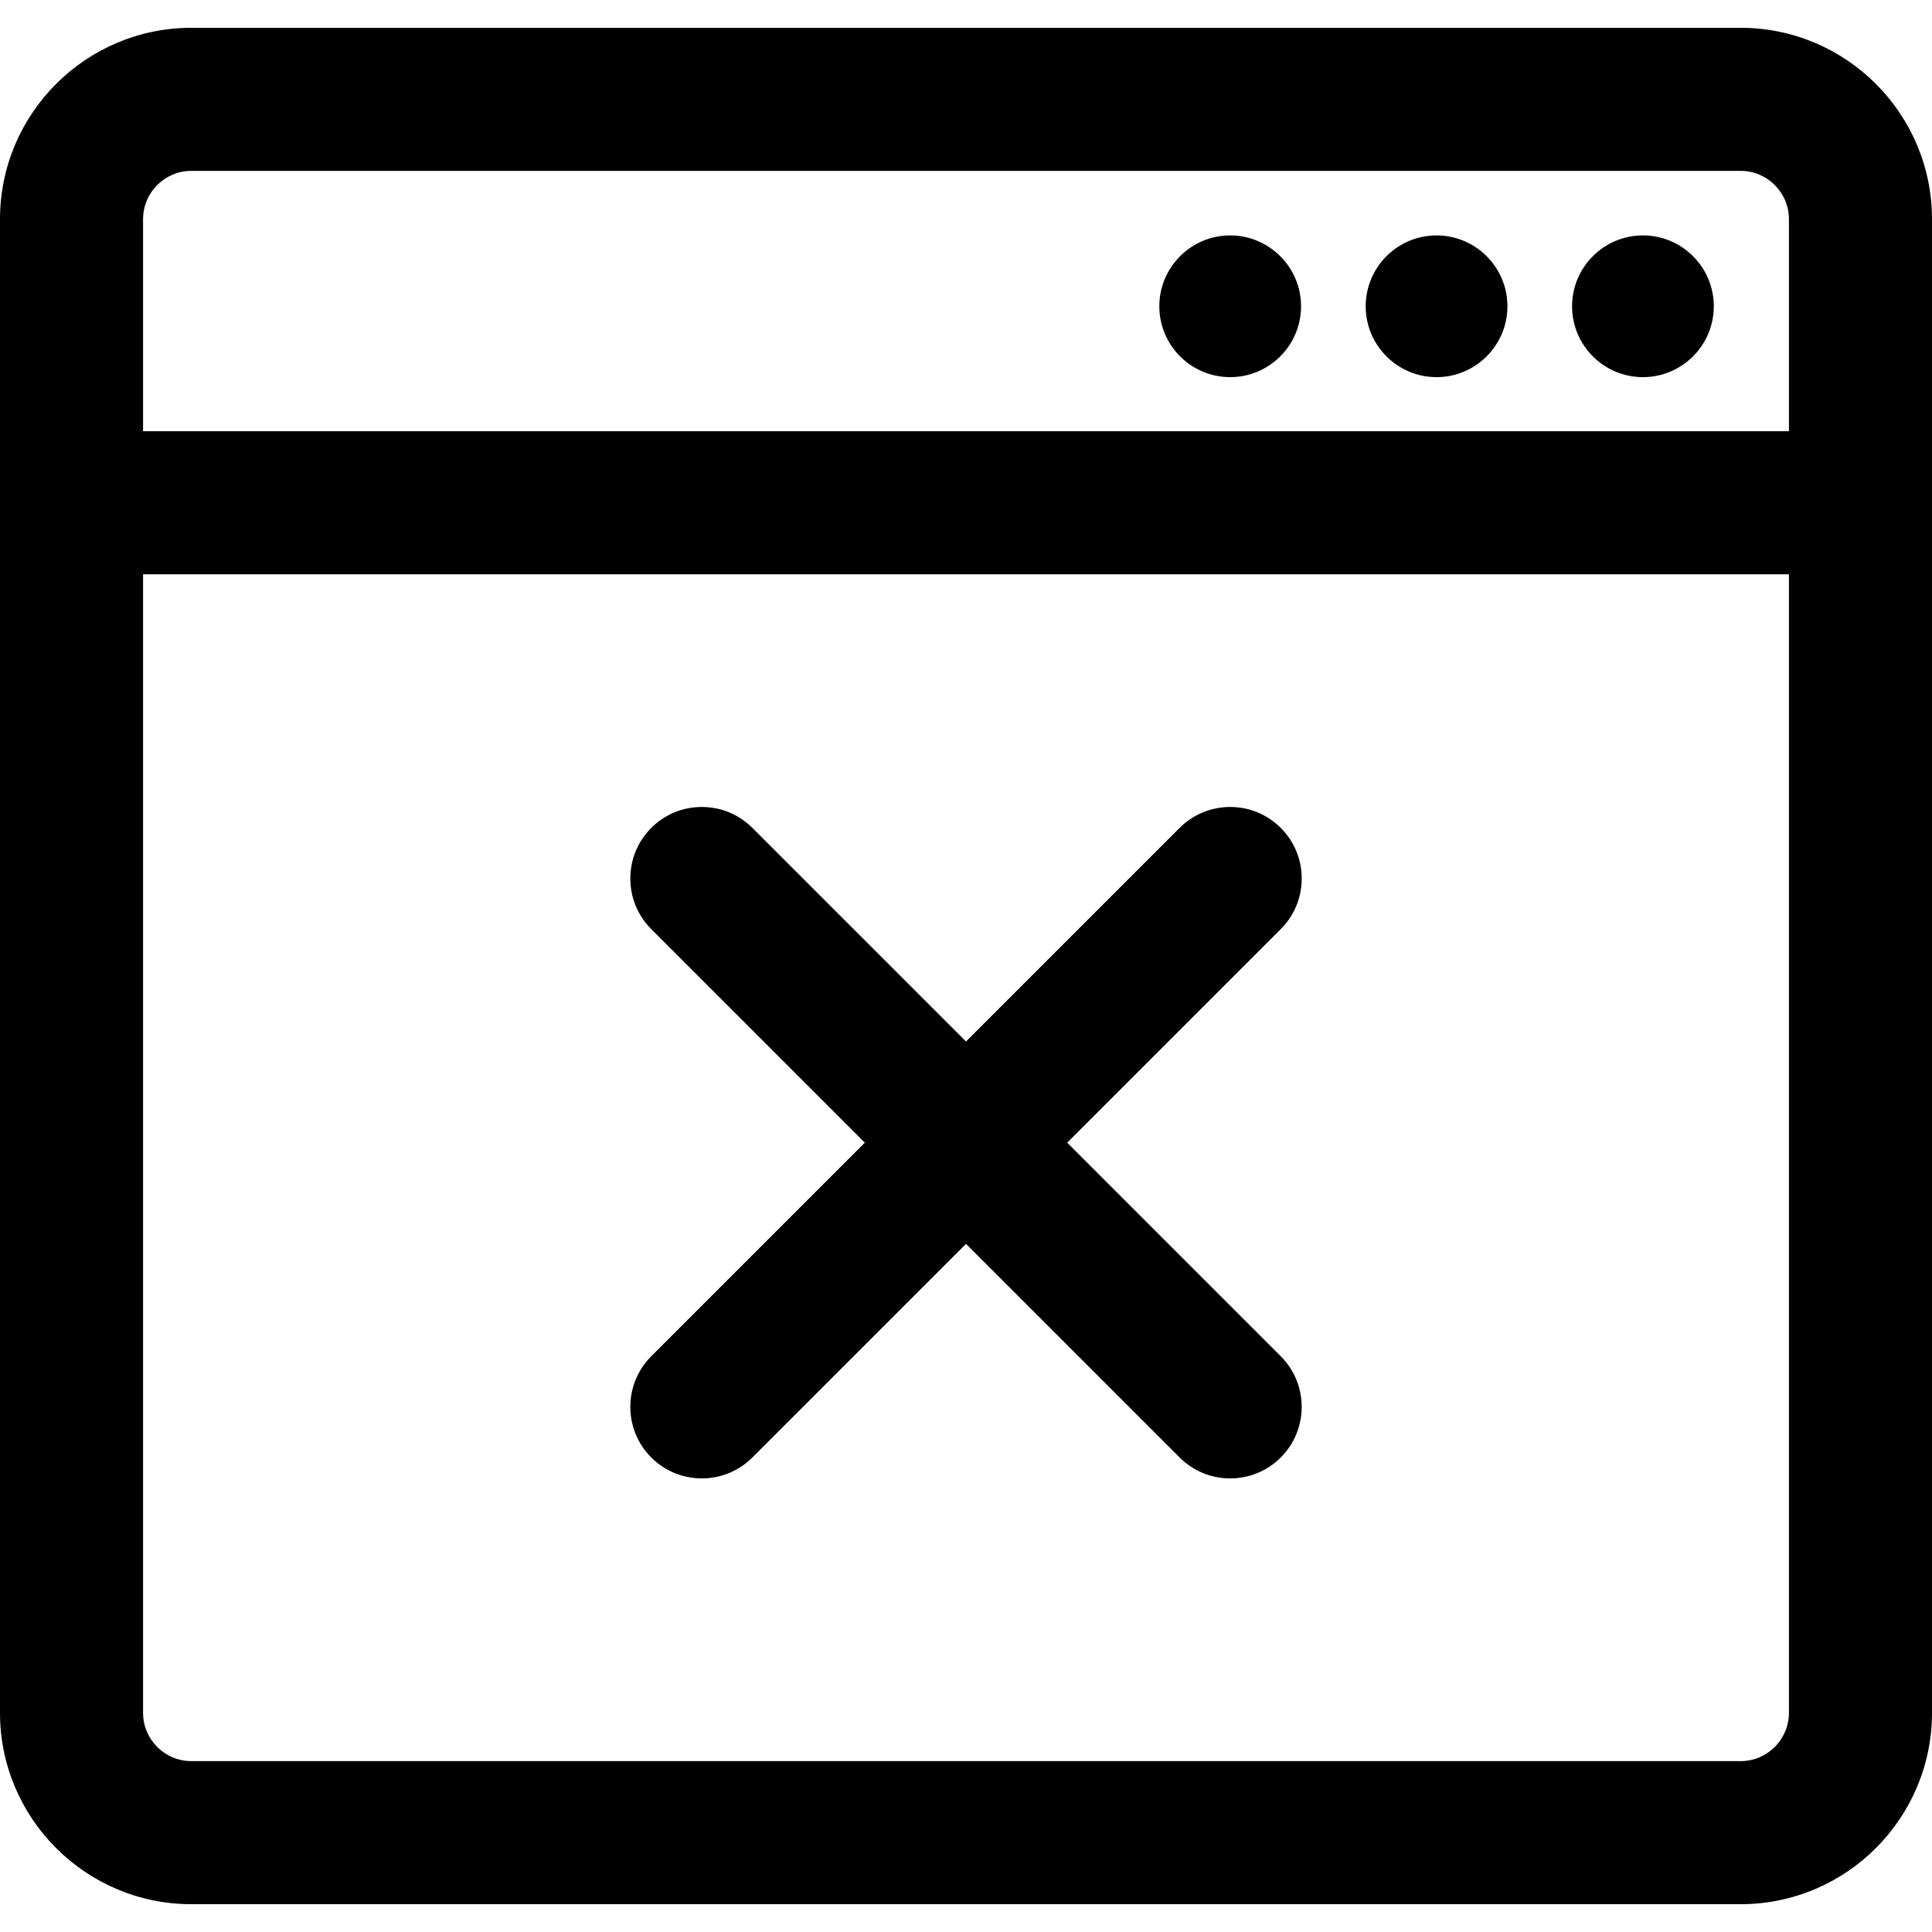
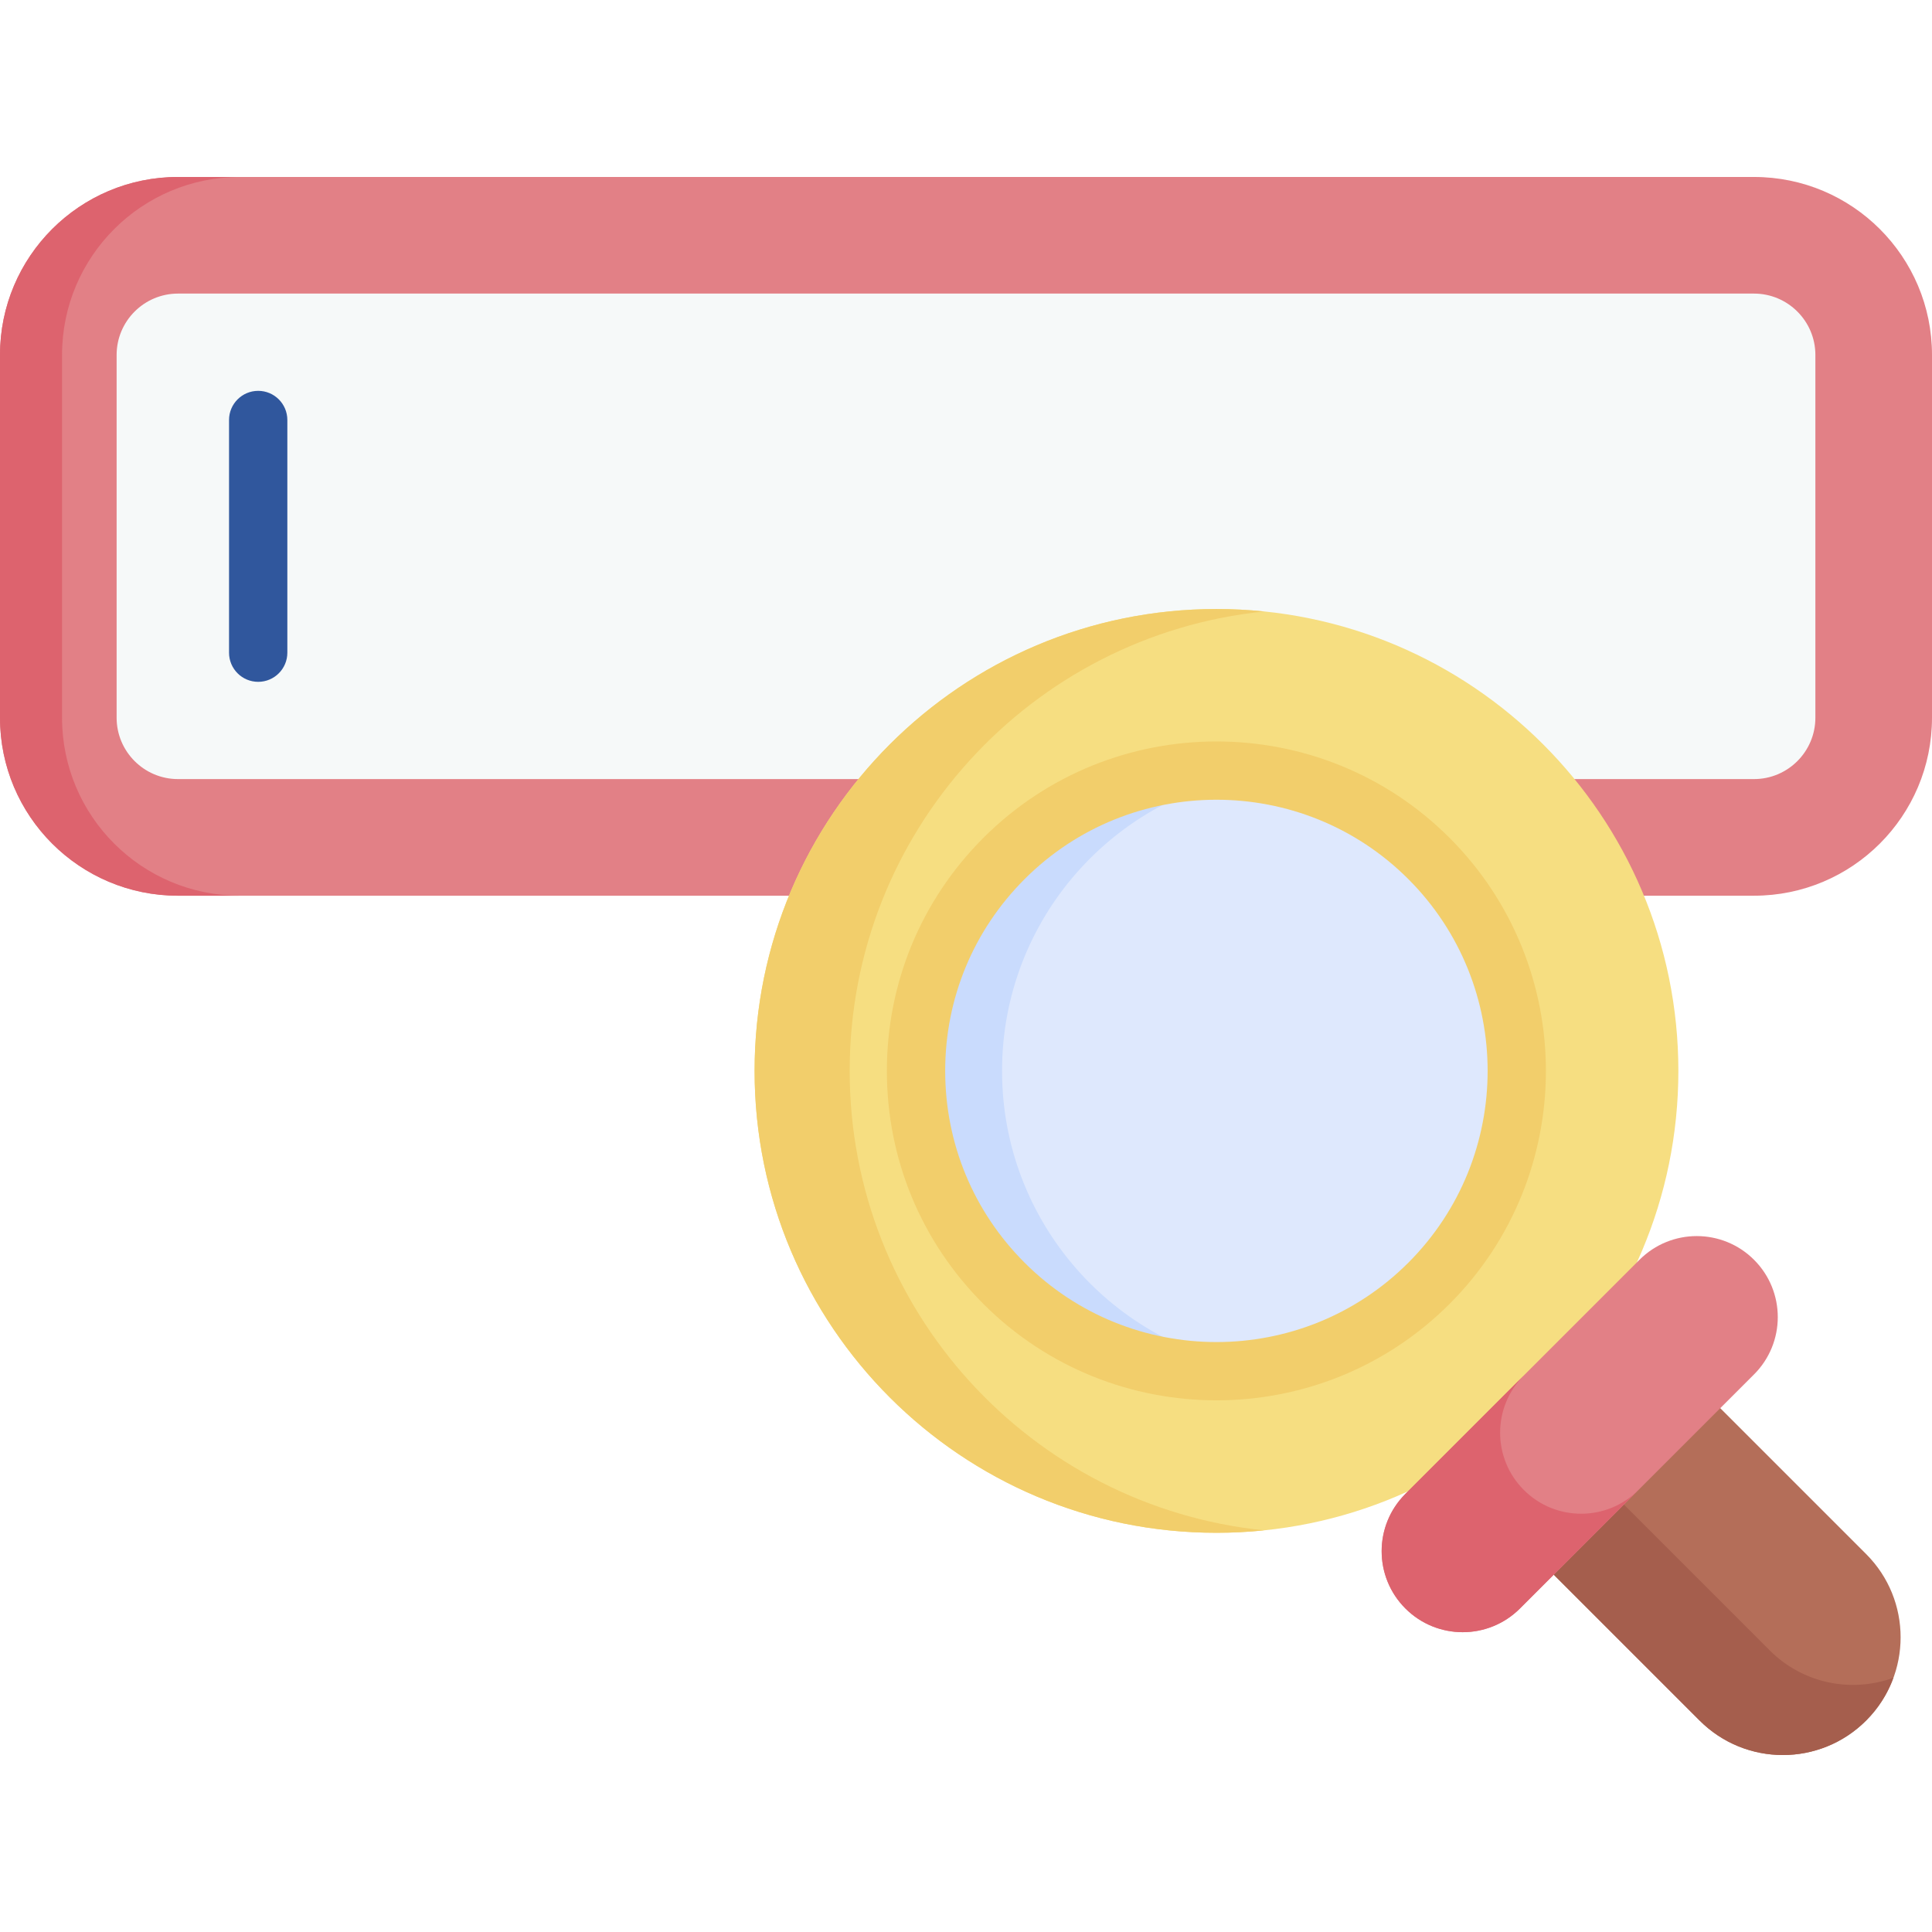
- <svg xmlns="http://www.w3.org/2000/svg" version="1.1" id="Capa_1" x="0px" y="0px" width="592.016px" height="592.016px" viewBox="0 0 592.016 592.016" style="enable-background:new 0 0 592.016 592.016;" xml:space="preserve">
+ <svg xmlns="http://www.w3.org/2000/svg" id="Capa_1" enable-background="new 0 0 512 512" height="512" viewBox="0 0 512 512" width="512">
  <g>
+     <path d="m464.832 237.371h-417.664c-26.05 0-47.168-21.117-47.168-47.167v-96.138c0-26.05 21.118-47.168 47.168-47.168h417.665c26.05 0 47.168 21.118 47.168 47.168v96.138c-.001 26.05-21.119 47.167-47.169 47.167z" fill="#e28086" />
+     <path d="m63.614 237.375h-16.442c-26.053 0-47.172-21.119-47.172-47.171v-96.137c0-26.053 21.119-47.172 47.172-47.172h16.442c-26.053 0-47.172 21.119-47.172 47.172v96.137c0 26.052 21.118 47.171 47.172 47.171z" fill="#dd636e" />
+     <path d="m47.168 206.466c-8.967 0-16.262-7.295-16.262-16.263v-96.137c0-8.967 7.295-16.263 16.262-16.263h417.664c8.967 0 16.263 7.295 16.263 16.263v96.137c0 8.967-7.296 16.263-16.263 16.263z" fill="#f6f9f9" />
    <g>
-       <g>
-         <circle cx="503.439" cy="93.852" r="21.216" />
-         <path d="M503.439,115.568c-11.974,0-21.715-9.742-21.715-21.716s9.741-21.716,21.715-21.716c11.975,0,21.717,9.742,21.717,21.716     S515.414,115.568,503.439,115.568z M503.439,73.136c-11.422,0-20.715,9.293-20.715,20.716s9.293,20.716,20.715,20.716     c11.423,0,20.717-9.293,20.717-20.716S514.862,73.136,503.439,73.136z" />
-       </g>
-       <g>
-         <circle cx="440.201" cy="93.852" r="21.216" />
-         <path d="M440.201,115.568c-11.975,0-21.717-9.742-21.717-21.716s9.742-21.716,21.717-21.716c11.974,0,21.715,9.742,21.715,21.716     S452.175,115.568,440.201,115.568z M440.201,73.136c-11.423,0-20.717,9.293-20.717,20.716s9.294,20.716,20.717,20.716     c11.422,0,20.715-9.293,20.715-20.716S451.623,73.136,440.201,73.136z" />
-       </g>
-       <g>
-         <circle cx="376.961" cy="93.852" r="21.216" />
-         <path d="M376.961,115.568c-11.975,0-21.717-9.742-21.717-21.716s9.742-21.716,21.717-21.716s21.717,9.742,21.717,21.716     S388.936,115.568,376.961,115.568z M376.961,73.136c-11.423,0-20.717,9.293-20.717,20.716s9.294,20.716,20.717,20.716     s20.717-9.293,20.717-20.716S388.384,73.136,376.961,73.136z" />
-       </g>
-       <g>
-         <path d="M58.64,582.997h474.737c32.057,0,58.139-26.082,58.139-58.141V67.159c0-32.059-26.082-58.14-58.139-58.14H58.64     C26.582,9.019,0.5,35.1,0.5,67.159v457.698C0.5,556.915,26.582,582.997,58.64,582.997z M548.676,524.856     c0,8.449-6.85,15.299-15.299,15.299H58.64c-8.45,0-15.3-6.85-15.3-15.299V175.482h505.336V524.856L548.676,524.856z      M43.34,67.159c0-8.45,6.85-15.3,15.3-15.3h474.737c8.449,0,15.299,6.85,15.299,15.3v65.484H43.34V67.159z" />
-         <path d="M533.377,583.497H58.64C26.306,583.497,0,557.191,0,524.856V67.159c0-32.334,26.306-58.64,58.64-58.64h474.737     c32.333,0,58.639,26.306,58.639,58.64v457.698C592.016,557.191,565.71,583.497,533.377,583.497z M58.64,9.519     C26.857,9.519,1,35.376,1,67.159v457.698c0,31.783,25.857,57.641,57.64,57.641h474.737c31.782,0,57.639-25.857,57.639-57.641     V67.159c0-31.783-25.856-57.64-57.639-57.64H58.64z M533.377,540.655H58.64c-8.712,0-15.8-7.087-15.8-15.799V174.982h506.336     v349.874C549.176,533.568,542.089,540.655,533.377,540.655z M43.84,175.982v348.874c0,8.16,6.639,14.799,14.8,14.799h474.737     c8.16,0,14.799-6.639,14.799-14.799V175.982H43.84z M549.176,133.143H42.84V67.159c0-8.712,7.088-15.8,15.8-15.8h474.737     c8.712,0,15.799,7.088,15.799,15.8V133.143z M43.84,132.143h504.336V67.159c0-8.161-6.639-14.8-14.799-14.8H58.64     c-8.161,0-14.8,6.64-14.8,14.8V132.143z" />
-       </g>
-       <g>
-         <path d="M199.91,446.249c4.183,4.182,9.665,6.273,15.146,6.273c5.482,0,10.964-2.092,15.146-6.273l65.805-65.807l65.806,65.807     c4.182,4.182,9.664,6.273,15.146,6.273s10.963-2.092,15.146-6.273c8.365-8.365,8.365-21.928,0-30.293l-65.807-65.807     l65.805-65.806c8.365-8.365,8.365-21.927,0-30.292c-8.363-8.365-21.926-8.365-30.291,0l-65.806,65.807l-65.806-65.807     c-8.365-8.365-21.928-8.366-30.292,0c-8.365,8.365-8.365,21.927,0,30.292l65.806,65.806l-65.805,65.807     C191.545,424.321,191.545,437.884,199.91,446.249z" />
-         <path d="M376.961,453.022c-5.855,0-11.36-2.28-15.5-6.42l-65.453-65.453l-65.452,65.453c-4.141,4.14-9.646,6.42-15.5,6.42     s-11.359-2.28-15.5-6.42c-8.547-8.547-8.547-22.453,0-31l65.452-65.453l-65.452-65.452c-8.546-8.546-8.546-22.453,0-31     c4.14-4.14,9.645-6.42,15.5-6.42s11.36,2.28,15.5,6.42l65.453,65.454l65.453-65.454c4.141-4.14,9.645-6.42,15.5-6.42     c5.854,0,11.358,2.28,15.498,6.42c4.141,4.14,6.421,9.645,6.421,15.5c0,5.854-2.28,11.359-6.421,15.5l-65.451,65.452     l65.453,65.453c8.547,8.547,8.547,22.453,0,31C388.319,450.742,382.814,453.022,376.961,453.022z M296.008,379.735l66.16,66.16     c3.951,3.951,9.205,6.127,14.793,6.127c5.587,0,10.84-2.176,14.793-6.127c8.157-8.157,8.157-21.429,0-29.586l-66.16-66.16     l66.158-66.159c3.951-3.951,6.128-9.205,6.128-14.792c0-5.588-2.177-10.842-6.128-14.793c-3.95-3.951-9.203-6.127-14.791-6.127     s-10.842,2.176-14.793,6.127l-66.16,66.161l-66.16-66.161c-3.952-3.952-9.205-6.127-14.793-6.127s-10.841,2.176-14.792,6.127     c-8.156,8.157-8.156,21.429,0,29.585l66.159,66.159l-66.159,66.16c-8.157,8.157-8.157,21.429,0,29.586     c3.952,3.951,9.206,6.127,14.793,6.127s10.841-2.176,14.793-6.127L296.008,379.735z" />
-       </g>
+       <path d="m494.543 455.963c-12.185 12.185-31.941 12.185-44.126 0l-87.883-87.883 44.126-44.126 87.883 87.883c12.185 12.186 12.185 31.941 0 44.126z" fill="#b46e59" />
+       <path d="m501.776 444.616c-1.497 4.151-3.913 8.03-7.23 11.347-12.189 12.189-31.94 12.189-44.129 0l-87.883-87.883 18.585-18.585 87.883 87.883c8.864 8.863 21.734 11.287 32.774 7.238z" fill="#a55e4d" />
+       <circle cx="322.379" cy="283.798" fill="#f6de81" r="122.406" />
+       <path d="m334.989 405.557c-4.138.433-8.348.65-12.607.65-67.604 0-122.409-54.805-122.409-122.409 0-67.592 54.805-122.397 122.409-122.397 4.258 0 8.469.217 12.607.65-61.686 6.303-109.815 58.414-109.815 121.748 0 63.345 48.129 115.455 109.815 121.758z" fill="#f2ce6b" />
+       <circle cx="322.379" cy="283.798" fill="#dee8fd" r="79.62" />
+       <path d="m333.772 362.601c-3.717.541-7.53.818-11.404.818-43.967 0-79.609-35.643-79.609-79.621 0-43.967 35.643-79.609 79.609-79.609 3.873 0 7.687.277 11.404.818-38.578 5.521-68.218 38.698-68.218 78.791 0 40.105 29.64 73.282 68.218 78.803z" fill="#c9dbfd" />
+       <path d="m322.378 371.103c-22.367 0-44.735-8.514-61.764-25.542-16.497-16.497-25.583-38.432-25.583-61.763s9.086-45.266 25.583-61.763c34.056-34.056 89.471-34.057 123.527 0 34.056 34.056 34.056 89.47 0 123.526-17.027 17.028-39.396 25.542-61.763 25.542zm0-159.165c-18.41 0-36.821 7.008-50.836 21.024-13.579 13.579-21.058 31.633-21.058 50.837s7.478 37.258 21.058 50.837c28.03 28.031 73.642 28.031 101.672 0 28.032-28.031 28.032-73.642 0-101.673-14.015-14.017-32.425-21.025-50.836-21.025z" fill="#f2ce6b" />
+       <path d="m434.477 333.863-62.034 62.034c-8.385 8.385-8.385 21.98 0 30.365 8.385 8.385 21.98 8.385 30.365 0l62.034-62.034c8.385-8.385 8.385-21.98 0-30.365-8.385-8.385-21.98-8.385-30.365 0z" fill="#e28086" />
+       <path d="m419.021 401.152c5.495 0 10.99-2.092 15.183-6.286l-31.395 31.395c-4.193 4.193-9.688 6.286-15.183 6.286s-10.99-2.092-15.183-6.286c-8.387-8.387-8.387-21.979 0-30.366l31.395-31.395c-8.387 8.387-8.387 21.979 0 30.366 4.194 4.194 9.689 6.286 15.183 6.286z" fill="#dd636e" />
    </g>
+     <path d="m68.423 180.693c-4.267 0-7.726-3.459-7.726-7.726v-61.663c0-4.267 3.459-7.726 7.726-7.726s7.726 3.459 7.726 7.726v61.663c0 4.267-3.459 7.726-7.726 7.726z" fill="#30579d" />
  </g>
-   <g>
- </g>
-   <g>
- </g>
-   <g>
- </g>
-   <g>
- </g>
-   <g>
- </g>
-   <g>
- </g>
-   <g>
- </g>
-   <g>
- </g>
-   <g>
- </g>
-   <g>
- </g>
-   <g>
- </g>
-   <g>
- </g>
-   <g>
- </g>
-   <g>
- </g>
-   <g>
- </g>
</svg>
